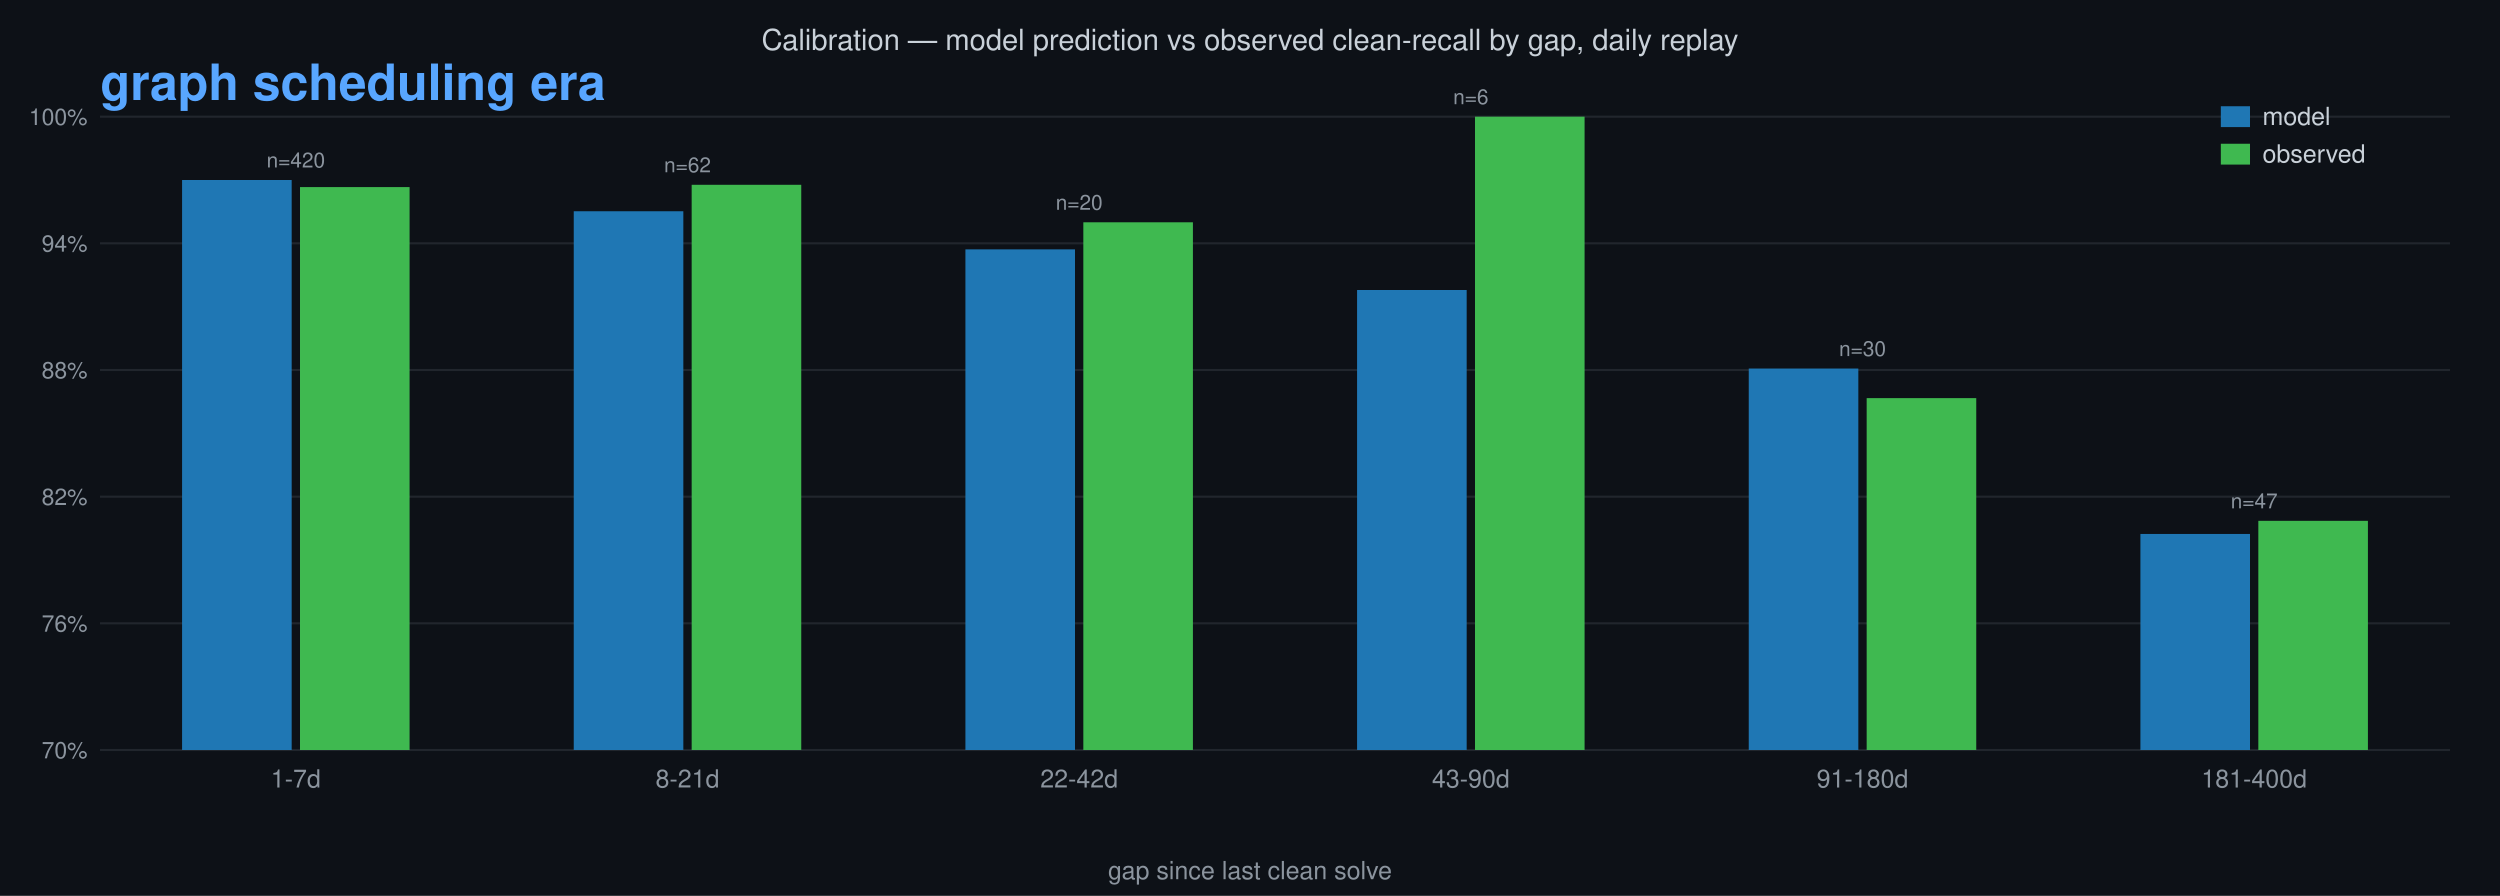
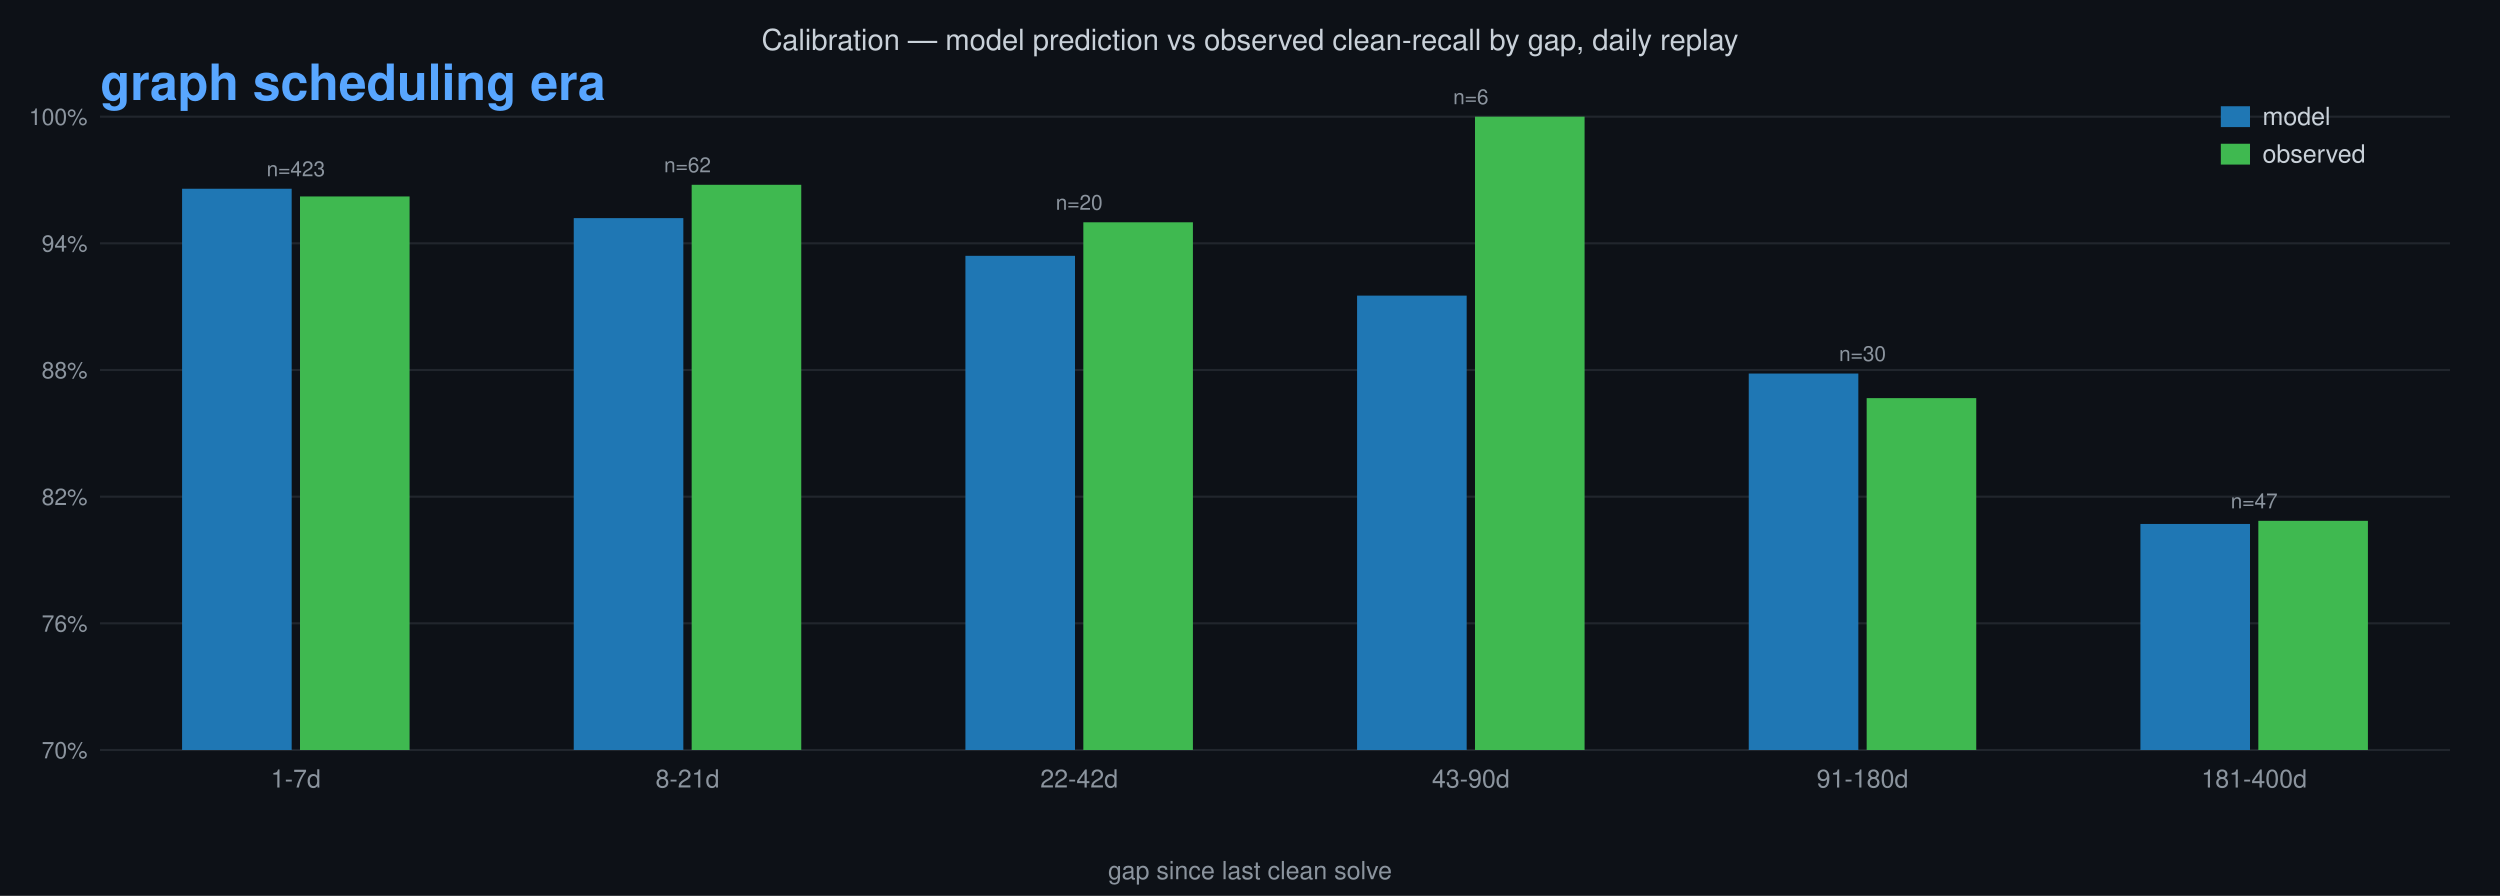
<svg xmlns="http://www.w3.org/2000/svg" viewBox="0 0 1200 430" font-family="Helvetica,sans-serif">
  <rect width="1200" height="430" fill="#0d1117" />
  <text x="600" y="24" text-anchor="middle" font-size="14" fill="#c9d1d9">Calibration — model prediction vs observed clean-recall by gap, daily replay</text>
-   <text x="48" y="48" text-anchor="start" font-size="24" font-weight="bold" fill="#8b949e" opacity="0">pre graph scheduling era<animate attributeName="opacity" calcMode="discrete" values="1;0" keyTimes="0;0.828" dur="10.0s" repeatCount="indefinite" />
+   <text x="48" y="48" text-anchor="start" font-size="24" font-weight="bold" fill="#8b949e" opacity="0">pre graph scheduling era<animate attributeName="opacity" calcMode="discrete" values="1;0" keyTimes="0;0.823" dur="10.0s" repeatCount="indefinite" />
  </text>
-   <text x="48" y="48" text-anchor="start" font-size="24" font-weight="bold" fill="#58a6ff" opacity="1">graph scheduling era<animate attributeName="opacity" calcMode="discrete" values="0;1" keyTimes="0;0.828" dur="10.0s" repeatCount="indefinite" />
+   <text x="48" y="48" text-anchor="start" font-size="24" font-weight="bold" fill="#58a6ff" opacity="1">graph scheduling era<animate attributeName="opacity" calcMode="discrete" values="0;1" keyTimes="0;0.823" dur="10.0s" repeatCount="indefinite" />
  </text>
  <line x1="48" y1="360.0" x2="1176" y2="360.0" stroke="#21262d" stroke-width="1" />
  <text x="42" y="364.0" text-anchor="end" font-size="11" fill="#8b949e">70%</text>
  <line x1="48" y1="299.2" x2="1176" y2="299.2" stroke="#21262d" stroke-width="1" />
  <text x="42" y="303.2" text-anchor="end" font-size="11" fill="#8b949e">76%</text>
  <line x1="48" y1="238.4" x2="1176" y2="238.4" stroke="#21262d" stroke-width="1" />
  <text x="42" y="242.4" text-anchor="end" font-size="11" fill="#8b949e">82%</text>
  <line x1="48" y1="177.6" x2="1176" y2="177.6" stroke="#21262d" stroke-width="1" />
  <text x="42" y="181.6" text-anchor="end" font-size="11" fill="#8b949e">88%</text>
  <line x1="48" y1="116.8" x2="1176" y2="116.8" stroke="#21262d" stroke-width="1" />
  <text x="42" y="120.8" text-anchor="end" font-size="11" fill="#8b949e">94%</text>
  <line x1="48" y1="56.0" x2="1176" y2="56.0" stroke="#21262d" stroke-width="1" />
  <text x="42" y="60.0" text-anchor="end" font-size="11" fill="#8b949e">100%</text>
-   <rect x="87.4" y="86.4" width="52.6" height="273.6" fill="#1f77b4">
-     <animate attributeName="y" calcMode="discrete" values="360.0;85.1;86.0;85.5;85.9;86.2;86.3;86.5;87.3;87.1;87.2;87.4;87.3;87.4;87.3;87.1;87.0;86.9;86.8;86.7;86.8;86.7;86.8;86.7;86.6;86.5;86.4" keyTimes="0;0.006;0.01;0.024;0.037;0.041;0.05;0.051;0.067;0.075;0.079;0.088;0.092;0.114;0.125;0.144;0.165;0.198;0.211;0.293;0.335;0.36;0.376;0.411;0.524;0.595;0.66" dur="10.0s" repeatCount="indefinite" />
-     <animate attributeName="height" calcMode="discrete" values="0.0;274.9;274.0;274.5;274.1;273.8;273.7;273.5;272.7;272.9;272.8;272.6;272.7;272.6;272.7;272.9;273.0;273.1;273.2;273.3;273.2;273.3;273.2;273.3;273.4;273.5;273.6" keyTimes="0;0.006;0.01;0.024;0.037;0.041;0.05;0.051;0.067;0.075;0.079;0.088;0.092;0.114;0.125;0.144;0.165;0.198;0.211;0.293;0.335;0.36;0.376;0.411;0.524;0.595;0.66" dur="10.0s" repeatCount="indefinite" />
+   <rect x="87.4" y="90.6" width="52.6" height="269.4" fill="#1f77b4">
+     <animate attributeName="y" calcMode="discrete" values="360.0;89.3;90.1;89.7;90.0;90.3;90.4;90.6;91.4;91.2;91.3;91.4;91.2;91.1;91.0;90.9;90.8;90.9;90.8;90.7;90.6;90.7;90.6" keyTimes="0;0.006;0.01;0.024;0.036;0.04;0.049;0.051;0.067;0.075;0.079;0.088;0.144;0.164;0.197;0.21;0.308;0.333;0.521;0.592;0.663;0.69;0.744" dur="10.0s" repeatCount="indefinite" />
+     <animate attributeName="height" calcMode="discrete" values="0.0;270.7;269.9;270.3;270.0;269.7;269.6;269.4;268.6;268.8;268.7;268.6;268.8;268.9;269.0;269.1;269.2;269.1;269.2;269.3;269.4;269.3;269.4" keyTimes="0;0.006;0.01;0.024;0.036;0.04;0.049;0.051;0.067;0.075;0.079;0.088;0.144;0.164;0.197;0.21;0.308;0.333;0.521;0.592;0.663;0.69;0.744" dur="10.0s" repeatCount="indefinite" />
  </rect>
-   <rect x="144.0" y="89.8" width="52.6" height="270.2" fill="#3fb950">
-     <animate attributeName="y" calcMode="discrete" values="360.0;56.0;69.9;80.1;77.1;76.1;75.1;73.8;72.1;71.0;70.2;69.9;83.2;82.2;81.2;86.0;84.5;83.5;83.0;82.3;81.5;80.0;79.2;87.0;85.7;84.1;83.2;82.7;81.8;81.4;80.5;83.0;82.7;82.2;81.7;84.0;83.6;83.0;82.1;81.9;81.3;83.5;83.0;82.5;82.3;82.2;82.1;82.0;81.9;81.7;81.6;81.5;81.3;81.1;85.8;85.6;85.4;85.2;89.8" keyTimes="0;0.006;0.125;0.144;0.165;0.189;0.198;0.211;0.229;0.279;0.293;0.31;0.325;0.335;0.341;0.36;0.376;0.393;0.401;0.411;0.421;0.431;0.442;0.451;0.463;0.473;0.488;0.504;0.513;0.524;0.536;0.549;0.564;0.571;0.581;0.595;0.614;0.623;0.641;0.651;0.66;0.667;0.68;0.688;0.696;0.748;0.75;0.751;0.777;0.81;0.846;0.851;0.864;0.872;0.878;0.887;0.896;0.901;0.916" dur="10.0s" repeatCount="indefinite" />
-     <animate attributeName="height" calcMode="discrete" values="0.0;304.0;290.1;279.9;282.9;283.9;284.9;286.2;287.9;289.0;289.8;290.1;276.8;277.8;278.8;274.0;275.5;276.5;277.0;277.7;278.5;280.0;280.8;273.0;274.3;275.9;276.8;277.3;278.2;278.6;279.5;277.0;277.3;277.8;278.3;276.0;276.4;277.0;277.9;278.1;278.7;276.5;277.0;277.5;277.7;277.8;277.9;278.0;278.1;278.3;278.4;278.5;278.7;278.9;274.2;274.4;274.6;274.8;270.2" keyTimes="0;0.006;0.125;0.144;0.165;0.189;0.198;0.211;0.229;0.279;0.293;0.31;0.325;0.335;0.341;0.36;0.376;0.393;0.401;0.411;0.421;0.431;0.442;0.451;0.463;0.473;0.488;0.504;0.513;0.524;0.536;0.549;0.564;0.571;0.581;0.595;0.614;0.623;0.641;0.651;0.66;0.667;0.68;0.688;0.696;0.748;0.75;0.751;0.777;0.81;0.846;0.851;0.864;0.872;0.878;0.887;0.896;0.901;0.916" dur="10.0s" repeatCount="indefinite" />
+   <rect x="144.0" y="94.3" width="52.6" height="265.7" fill="#3fb950">
+     <animate attributeName="y" calcMode="discrete" values="360.0;56.0;69.9;80.1;77.1;76.1;75.1;73.8;72.1;71.0;70.2;69.9;83.2;82.2;81.2;86.0;84.5;83.5;83.0;82.3;81.5;80.0;79.2;87.0;85.7;84.1;83.2;82.7;81.8;81.4;80.5;83.0;82.7;82.2;81.7;84.0;83.6;83.0;82.1;81.9;81.3;83.5;83.0;82.5;82.3;82.2;82.1;82.0;81.9;81.7;81.6;81.5;81.3;81.1;85.8;85.6;85.4;85.2;89.7;94.3" keyTimes="0;0.006;0.125;0.144;0.164;0.188;0.197;0.21;0.227;0.277;0.291;0.308;0.323;0.333;0.339;0.358;0.374;0.391;0.398;0.408;0.419;0.429;0.439;0.448;0.46;0.47;0.486;0.501;0.51;0.521;0.533;0.546;0.561;0.567;0.578;0.592;0.611;0.62;0.637;0.648;0.657;0.663;0.676;0.684;0.692;0.744;0.746;0.747;0.772;0.805;0.841;0.846;0.859;0.867;0.873;0.882;0.891;0.895;0.911;0.918" dur="10.0s" repeatCount="indefinite" />
+     <animate attributeName="height" calcMode="discrete" values="0.0;304.0;290.1;279.9;282.9;283.9;284.9;286.2;287.9;289.0;289.8;290.1;276.8;277.8;278.8;274.0;275.5;276.5;277.0;277.7;278.5;280.0;280.8;273.0;274.3;275.9;276.8;277.3;278.2;278.6;279.5;277.0;277.3;277.8;278.3;276.0;276.4;277.0;277.9;278.1;278.7;276.5;277.0;277.5;277.7;277.8;277.9;278.0;278.1;278.3;278.4;278.5;278.7;278.9;274.2;274.4;274.6;274.8;270.3;265.7" keyTimes="0;0.006;0.125;0.144;0.164;0.188;0.197;0.21;0.227;0.277;0.291;0.308;0.323;0.333;0.339;0.358;0.374;0.391;0.398;0.408;0.419;0.429;0.439;0.448;0.46;0.47;0.486;0.501;0.51;0.521;0.533;0.546;0.561;0.567;0.578;0.592;0.611;0.62;0.637;0.648;0.657;0.663;0.676;0.684;0.692;0.744;0.746;0.747;0.772;0.805;0.841;0.846;0.859;0.867;0.873;0.882;0.891;0.895;0.911;0.918" dur="10.0s" repeatCount="indefinite" />
  </rect>
  <text x="142.0" y="378" text-anchor="middle" font-size="12" fill="#8b949e">1-7d</text>
-   <text x="142.0" y="80.4" text-anchor="middle" font-size="10" fill="#8b949e" opacity="1">n=420<animate attributeName="opacity" calcMode="discrete" values="0;1" keyTimes="0;0.916" dur="10.0s" repeatCount="indefinite" />
+   <text x="142.0" y="84.6" text-anchor="middle" font-size="10" fill="#8b949e" opacity="1">n=423<animate attributeName="opacity" calcMode="discrete" values="0;1" keyTimes="0;0.918" dur="10.0s" repeatCount="indefinite" />
  </text>
-   <rect x="275.4" y="101.4" width="52.6" height="258.6" fill="#1f77b4">
-     <animate attributeName="y" calcMode="discrete" values="360.0;97.3;99.7;98.7;100.1;100.9;102.7;102.0;102.6;103.9;104.7;105.6;104.1;104.4;104.8;104.2;103.7;103.1;102.9;102.7;103.1;103.4;103.2;103.1;103.2;103.1;103.0;102.8;102.4;102.2;102.1;101.7;101.4" keyTimes="0;0.062;0.075;0.079;0.092;0.114;0.125;0.144;0.189;0.198;0.211;0.279;0.293;0.325;0.341;0.36;0.376;0.401;0.411;0.421;0.442;0.451;0.463;0.473;0.488;0.549;0.571;0.581;0.623;0.667;0.688;0.701;0.901" dur="10.0s" repeatCount="indefinite" />
-     <animate attributeName="height" calcMode="discrete" values="0.0;262.7;260.3;261.3;259.9;259.1;257.3;258.0;257.4;256.1;255.3;254.4;255.9;255.6;255.2;255.8;256.3;256.9;257.1;257.3;256.9;256.6;256.8;256.9;256.8;256.9;257.0;257.2;257.6;257.8;257.9;258.3;258.6" keyTimes="0;0.062;0.075;0.079;0.092;0.114;0.125;0.144;0.189;0.198;0.211;0.279;0.293;0.325;0.341;0.36;0.376;0.401;0.411;0.421;0.442;0.451;0.463;0.473;0.488;0.549;0.571;0.581;0.623;0.667;0.688;0.701;0.901" dur="10.0s" repeatCount="indefinite" />
+   <rect x="275.4" y="104.7" width="52.6" height="255.3" fill="#1f77b4">
+     <animate attributeName="y" calcMode="discrete" values="360.0;100.6;102.8;101.9;103.1;103.9;105.5;104.9;105.4;106.7;107.4;108.2;106.8;106.9;107.1;107.5;107.0;106.5;106.0;105.8;105.6;105.7;106.1;106.4;106.2;106.1;106.2;106.1;106.0;105.8;105.5;105.3;105.2;104.9;104.7" keyTimes="0;0.062;0.075;0.079;0.092;0.113;0.125;0.144;0.188;0.197;0.21;0.277;0.291;0.308;0.323;0.339;0.358;0.374;0.398;0.408;0.419;0.429;0.439;0.448;0.46;0.47;0.486;0.546;0.567;0.578;0.62;0.663;0.684;0.697;0.895" dur="10.0s" repeatCount="indefinite" />
+     <animate attributeName="height" calcMode="discrete" values="0.0;259.4;257.2;258.1;256.9;256.1;254.5;255.1;254.6;253.3;252.6;251.8;253.2;253.1;252.9;252.5;253.0;253.5;254.0;254.2;254.4;254.3;253.9;253.6;253.8;253.9;253.8;253.9;254.0;254.2;254.5;254.7;254.8;255.1;255.3" keyTimes="0;0.062;0.075;0.079;0.092;0.113;0.125;0.144;0.188;0.197;0.21;0.277;0.291;0.308;0.323;0.339;0.358;0.374;0.398;0.408;0.419;0.429;0.439;0.448;0.46;0.47;0.486;0.546;0.567;0.578;0.62;0.663;0.684;0.697;0.895" dur="10.0s" repeatCount="indefinite" />
  </rect>
  <rect x="332.0" y="88.7" width="52.6" height="271.3" fill="#3fb950">
-     <animate attributeName="y" calcMode="discrete" values="360.0;56.0;102.1;98.2;92.2;89.8;88.7;87.7;85.0;81.3;80.7;79.6;100.1;98.2;97.4;96.5;95.7;95.0;92.2;90.9;90.4;89.2;88.7" keyTimes="0;0.062;0.341;0.36;0.376;0.401;0.411;0.421;0.431;0.442;0.451;0.463;0.473;0.488;0.504;0.549;0.571;0.581;0.623;0.667;0.688;0.701;0.901" dur="10.0s" repeatCount="indefinite" />
-     <animate attributeName="height" calcMode="discrete" values="0.0;304.0;257.9;261.8;267.8;270.2;271.3;272.3;275.0;278.7;279.3;280.4;259.9;261.8;262.6;263.5;264.3;265.0;267.8;269.1;269.6;270.8;271.3" keyTimes="0;0.062;0.341;0.36;0.376;0.401;0.411;0.421;0.431;0.442;0.451;0.463;0.473;0.488;0.504;0.549;0.571;0.581;0.623;0.667;0.688;0.701;0.901" dur="10.0s" repeatCount="indefinite" />
+     <animate attributeName="y" calcMode="discrete" values="360.0;56.0;102.1;98.2;92.2;89.8;88.7;87.7;85.0;81.3;80.7;79.6;100.1;98.2;97.4;96.5;95.7;95.0;92.2;90.9;90.4;89.2;88.7" keyTimes="0;0.062;0.339;0.358;0.374;0.398;0.408;0.419;0.429;0.439;0.448;0.46;0.47;0.486;0.501;0.546;0.567;0.578;0.62;0.663;0.684;0.697;0.895" dur="10.0s" repeatCount="indefinite" />
+     <animate attributeName="height" calcMode="discrete" values="0.0;304.0;257.9;261.8;267.8;270.2;271.3;272.3;275.0;278.7;279.3;280.4;259.9;261.8;262.6;263.5;264.3;265.0;267.8;269.1;269.6;270.8;271.3" keyTimes="0;0.062;0.339;0.358;0.374;0.398;0.408;0.419;0.429;0.439;0.448;0.46;0.47;0.486;0.501;0.546;0.567;0.578;0.62;0.663;0.684;0.697;0.895" dur="10.0s" repeatCount="indefinite" />
  </rect>
  <text x="330.0" y="378" text-anchor="middle" font-size="12" fill="#8b949e">8-21d</text>
-   <text x="330.0" y="82.7" text-anchor="middle" font-size="10" fill="#8b949e" opacity="1">n=62<animate attributeName="opacity" calcMode="discrete" values="0;1" keyTimes="0;0.916" dur="10.0s" repeatCount="indefinite" />
+   <text x="330.0" y="82.7" text-anchor="middle" font-size="10" fill="#8b949e" opacity="1">n=62<animate attributeName="opacity" calcMode="discrete" values="0;1" keyTimes="0;0.918" dur="10.0s" repeatCount="indefinite" />
  </text>
-   <rect x="463.4" y="119.7" width="52.6" height="240.3" fill="#1f77b4">
-     <animate attributeName="y" calcMode="discrete" values="360.0;124.6;121.4;123.8;128.1;129.5;125.9;123.9;120.8;116.9;116.8;118.3;119.7" keyTimes="0;0.36;0.401;0.536;0.595;0.614;0.704;0.767;0.771;0.828;0.843;0.878;0.887" dur="10.0s" repeatCount="indefinite" />
-     <animate attributeName="height" calcMode="discrete" values="0.0;235.4;238.6;236.2;231.9;230.5;234.1;236.1;239.2;243.1;243.2;241.7;240.3" keyTimes="0;0.36;0.401;0.536;0.595;0.614;0.704;0.767;0.771;0.828;0.843;0.878;0.887" dur="10.0s" repeatCount="indefinite" />
+   <rect x="463.4" y="122.8" width="52.6" height="237.2" fill="#1f77b4">
+     <animate attributeName="y" calcMode="discrete" values="360.0;125.7;122.9;125.0;129.0;130.3;127.3;125.7;123.2;120.1;121.5;122.8" keyTimes="0;0.358;0.398;0.533;0.592;0.611;0.7;0.763;0.767;0.823;0.873;0.882" dur="10.0s" repeatCount="indefinite" />
+     <animate attributeName="height" calcMode="discrete" values="0.0;234.3;237.1;235.0;231.0;229.7;232.7;234.3;236.8;239.9;238.5;237.2" keyTimes="0;0.358;0.398;0.533;0.592;0.611;0.7;0.763;0.767;0.823;0.873;0.882" dur="10.0s" repeatCount="indefinite" />
  </rect>
  <rect x="520.0" y="106.7" width="52.6" height="253.3" fill="#3fb950">
-     <animate attributeName="y" calcMode="discrete" values="360.0;56.0;224.9;200.8;182.7;168.6;140.4;119.3;115.6;112.3;106.7" keyTimes="0;0.36;0.595;0.614;0.704;0.767;0.771;0.828;0.843;0.878;0.887" dur="10.0s" repeatCount="indefinite" />
-     <animate attributeName="height" calcMode="discrete" values="0.0;304.0;135.1;159.2;177.3;191.4;219.6;240.7;244.4;247.7;253.3" keyTimes="0;0.36;0.595;0.614;0.704;0.767;0.771;0.828;0.843;0.878;0.887" dur="10.0s" repeatCount="indefinite" />
+     <animate attributeName="y" calcMode="discrete" values="360.0;56.0;224.9;200.8;182.7;168.6;140.4;119.3;115.6;112.3;106.7" keyTimes="0;0.358;0.592;0.611;0.7;0.763;0.767;0.823;0.838;0.873;0.882" dur="10.0s" repeatCount="indefinite" />
+     <animate attributeName="height" calcMode="discrete" values="0.0;304.0;135.1;159.2;177.3;191.4;219.6;240.7;244.4;247.7;253.3" keyTimes="0;0.358;0.592;0.611;0.7;0.763;0.767;0.823;0.838;0.873;0.882" dur="10.0s" repeatCount="indefinite" />
  </rect>
  <text x="518.0" y="378" text-anchor="middle" font-size="12" fill="#8b949e">22-42d</text>
-   <text x="518.0" y="100.7" text-anchor="middle" font-size="10" fill="#8b949e" opacity="1">n=20<animate attributeName="opacity" calcMode="discrete" values="0;1" keyTimes="0;0.916" dur="10.0s" repeatCount="indefinite" />
+   <text x="518.0" y="100.7" text-anchor="middle" font-size="10" fill="#8b949e" opacity="1">n=20<animate attributeName="opacity" calcMode="discrete" values="0;1" keyTimes="0;0.918" dur="10.0s" repeatCount="indefinite" />
  </text>
-   <rect x="651.4" y="139.2" width="52.6" height="220.8" fill="#1f77b4">
-     <animate attributeName="y" calcMode="discrete" values="360.0;144.9;144.2;145.3;139.2" keyTimes="0;0.595;0.614;0.688;0.801" dur="10.0s" repeatCount="indefinite" />
-     <animate attributeName="height" calcMode="discrete" values="0.0;215.1;215.8;214.7;220.8" keyTimes="0;0.595;0.614;0.688;0.801" dur="10.0s" repeatCount="indefinite" />
+   <rect x="651.4" y="141.9" width="52.6" height="218.1" fill="#1f77b4">
+     <animate attributeName="y" calcMode="discrete" values="360.0;144.6;144.1;145.0;141.9" keyTimes="0;0.592;0.611;0.684;0.796" dur="10.0s" repeatCount="indefinite" />
+     <animate attributeName="height" calcMode="discrete" values="0.0;215.4;215.9;215.0;218.1" keyTimes="0;0.592;0.611;0.684;0.796" dur="10.0s" repeatCount="indefinite" />
  </rect>
  <rect x="708.0" y="56.0" width="52.6" height="304.0" fill="#3fb950">
-     <animate attributeName="y" calcMode="discrete" values="360.0;56.0" keyTimes="0;0.595" dur="10.0s" repeatCount="indefinite" />
-     <animate attributeName="height" calcMode="discrete" values="0.0;304.0" keyTimes="0;0.595" dur="10.0s" repeatCount="indefinite" />
+     <animate attributeName="y" calcMode="discrete" values="360.0;56.0" keyTimes="0;0.592" dur="10.0s" repeatCount="indefinite" />
+     <animate attributeName="height" calcMode="discrete" values="0.0;304.0" keyTimes="0;0.592" dur="10.0s" repeatCount="indefinite" />
  </rect>
  <text x="706.0" y="378" text-anchor="middle" font-size="12" fill="#8b949e">43-90d</text>
-   <text x="706.0" y="50.0" text-anchor="middle" font-size="10" fill="#8b949e" opacity="1">n=6<animate attributeName="opacity" calcMode="discrete" values="0;1" keyTimes="0;0.916" dur="10.0s" repeatCount="indefinite" />
+   <text x="706.0" y="50.0" text-anchor="middle" font-size="10" fill="#8b949e" opacity="1">n=6<animate attributeName="opacity" calcMode="discrete" values="0;1" keyTimes="0;0.918" dur="10.0s" repeatCount="indefinite" />
  </text>
-   <rect x="839.4" y="176.9" width="52.6" height="183.1" fill="#1f77b4">
-     <animate attributeName="y" calcMode="discrete" values="360.0;152.5;166.3;168.5;173.0;179.0;180.1;183.4;179.2;175.3;174.8;173.9;171.3;171.9;172.2;172.6;173.3;176.0;176.9" keyTimes="0;0.739;0.743;0.748;0.75;0.751;0.757;0.766;0.769;0.801;0.81;0.828;0.846;0.851;0.864;0.878;0.896;0.901;0.916" dur="10.0s" repeatCount="indefinite" />
-     <animate attributeName="height" calcMode="discrete" values="0.0;207.5;193.7;191.5;187.0;181.0;179.9;176.6;180.8;184.7;185.2;186.1;188.7;188.1;187.8;187.4;186.7;184.0;183.1" keyTimes="0;0.739;0.743;0.748;0.75;0.751;0.757;0.766;0.769;0.801;0.81;0.828;0.846;0.851;0.864;0.878;0.896;0.901;0.916" dur="10.0s" repeatCount="indefinite" />
+   <rect x="839.4" y="179.3" width="52.6" height="180.7" fill="#1f77b4">
+     <animate attributeName="y" calcMode="discrete" values="360.0;159.5;170.8;172.6;176.2;181.4;182.4;185.2;181.8;178.2;177.7;177.1;174.8;175.2;175.5;175.7;176.3;178.6;179.3" keyTimes="0;0.735;0.739;0.744;0.746;0.747;0.752;0.761;0.764;0.796;0.805;0.823;0.841;0.846;0.859;0.873;0.891;0.895;0.911" dur="10.0s" repeatCount="indefinite" />
+     <animate attributeName="height" calcMode="discrete" values="0.0;200.5;189.2;187.4;183.8;178.6;177.6;174.8;178.2;181.8;182.3;182.9;185.2;184.8;184.5;184.3;183.7;181.4;180.7" keyTimes="0;0.735;0.739;0.744;0.746;0.747;0.752;0.761;0.764;0.796;0.805;0.823;0.841;0.846;0.859;0.873;0.891;0.895;0.911" dur="10.0s" repeatCount="indefinite" />
  </rect>
  <rect x="896.0" y="191.1" width="52.6" height="168.9" fill="#3fb950">
-     <animate attributeName="y" calcMode="discrete" values="360.0;56.0;128.4;119.3;162.7;157.3;152.5;148.1;144.1;140.4;172.9;168.6;160.8;191.1" keyTimes="0;0.739;0.766;0.769;0.801;0.81;0.828;0.846;0.851;0.864;0.878;0.896;0.901;0.916" dur="10.0s" repeatCount="indefinite" />
-     <animate attributeName="height" calcMode="discrete" values="0.0;304.0;231.6;240.7;197.3;202.7;207.5;211.9;215.9;219.6;187.1;191.4;199.2;168.9" keyTimes="0;0.739;0.766;0.769;0.801;0.81;0.828;0.846;0.851;0.864;0.878;0.896;0.901;0.916" dur="10.0s" repeatCount="indefinite" />
+     <animate attributeName="y" calcMode="discrete" values="360.0;56.0;128.4;119.3;162.7;157.3;152.5;148.1;144.1;140.4;172.9;168.6;160.8;191.1" keyTimes="0;0.735;0.761;0.764;0.796;0.805;0.823;0.841;0.846;0.859;0.873;0.891;0.895;0.911" dur="10.0s" repeatCount="indefinite" />
+     <animate attributeName="height" calcMode="discrete" values="0.0;304.0;231.6;240.7;197.3;202.7;207.5;211.9;215.9;219.6;187.1;191.4;199.2;168.9" keyTimes="0;0.735;0.761;0.764;0.796;0.805;0.823;0.841;0.846;0.859;0.873;0.891;0.895;0.911" dur="10.0s" repeatCount="indefinite" />
  </rect>
  <text x="894.0" y="378" text-anchor="middle" font-size="12" fill="#8b949e">91-180d</text>
-   <text x="894.0" y="170.9" text-anchor="middle" font-size="10" fill="#8b949e" opacity="1">n=30<animate attributeName="opacity" calcMode="discrete" values="0;1" keyTimes="0;0.916" dur="10.0s" repeatCount="indefinite" />
+   <text x="894.0" y="173.3" text-anchor="middle" font-size="10" fill="#8b949e" opacity="1">n=30<animate attributeName="opacity" calcMode="discrete" values="0;1" keyTimes="0;0.918" dur="10.0s" repeatCount="indefinite" />
  </text>
-   <rect x="1027.4" y="256.3" width="52.6" height="103.7" fill="#1f77b4">
-     <animate attributeName="y" calcMode="discrete" values="360.0;238.3;242.6;237.9;251.9;244.0;246.2;249.9;254.2;255.1;256.8;256.7;257.3;256.8;256.3" keyTimes="0;0.767;0.769;0.801;0.81;0.828;0.843;0.846;0.851;0.864;0.872;0.878;0.887;0.896;0.901" dur="10.0s" repeatCount="indefinite" />
-     <animate attributeName="height" calcMode="discrete" values="0.0;121.7;117.4;122.1;108.1;116.0;113.8;110.1;105.8;104.9;103.2;103.3;102.7;103.2;103.7" keyTimes="0;0.767;0.769;0.801;0.81;0.828;0.843;0.846;0.851;0.864;0.872;0.878;0.887;0.896;0.901" dur="10.0s" repeatCount="indefinite" />
+   <rect x="1027.4" y="251.5" width="52.6" height="108.5" fill="#1f77b4">
+     <animate attributeName="y" calcMode="discrete" values="360.0;232.3;236.4;233.4;246.0;240.5;242.3;245.5;249.4;250.2;251.6;251.7;252.3;251.9;251.5" keyTimes="0;0.763;0.764;0.796;0.805;0.823;0.838;0.841;0.846;0.859;0.867;0.873;0.882;0.891;0.895" dur="10.0s" repeatCount="indefinite" />
+     <animate attributeName="height" calcMode="discrete" values="0.0;127.7;123.6;126.6;114.0;119.5;117.7;114.5;110.6;109.8;108.4;108.3;107.7;108.1;108.5" keyTimes="0;0.763;0.764;0.796;0.805;0.823;0.838;0.841;0.846;0.859;0.867;0.873;0.882;0.891;0.895" dur="10.0s" repeatCount="indefinite" />
  </rect>
  <rect x="1084.0" y="250.0" width="52.6" height="110.0" fill="#3fb950">
-     <animate attributeName="y" calcMode="discrete" values="360.0;56.0;258.7;234.8;224.9;258.7;211.9;195.8;214.3;229.7;253.7;263.3;250.0" keyTimes="0;0.767;0.81;0.828;0.843;0.846;0.851;0.864;0.872;0.878;0.887;0.896;0.901" dur="10.0s" repeatCount="indefinite" />
-     <animate attributeName="height" calcMode="discrete" values="0.0;304.0;101.3;125.2;135.1;101.3;148.1;164.2;145.7;130.3;106.3;96.7;110.0" keyTimes="0;0.767;0.81;0.828;0.843;0.846;0.851;0.864;0.872;0.878;0.887;0.896;0.901" dur="10.0s" repeatCount="indefinite" />
+     <animate attributeName="y" calcMode="discrete" values="360.0;56.0;258.7;234.8;224.9;258.7;211.9;195.8;214.3;229.7;253.7;263.3;250.0" keyTimes="0;0.763;0.805;0.823;0.838;0.841;0.846;0.859;0.867;0.873;0.882;0.891;0.895" dur="10.0s" repeatCount="indefinite" />
+     <animate attributeName="height" calcMode="discrete" values="0.0;304.0;101.3;125.2;135.1;101.3;148.1;164.2;145.7;130.3;106.3;96.7;110.0" keyTimes="0;0.763;0.805;0.823;0.838;0.841;0.846;0.859;0.867;0.873;0.882;0.891;0.895" dur="10.0s" repeatCount="indefinite" />
  </rect>
  <text x="1082.0" y="378" text-anchor="middle" font-size="12" fill="#8b949e">181-400d</text>
-   <text x="1082.0" y="244.0" text-anchor="middle" font-size="10" fill="#8b949e" opacity="1">n=47<animate attributeName="opacity" calcMode="discrete" values="0;1" keyTimes="0;0.916" dur="10.0s" repeatCount="indefinite" />
+   <text x="1082.0" y="244.0" text-anchor="middle" font-size="10" fill="#8b949e" opacity="1">n=47<animate attributeName="opacity" calcMode="discrete" values="0;1" keyTimes="0;0.918" dur="10.0s" repeatCount="indefinite" />
  </text>
  <rect x="1066" y="51" width="14" height="10" fill="#1f77b4" />
  <text x="1086" y="60" font-size="12" fill="#c9d1d9">model</text>
  <rect x="1066" y="69" width="14" height="10" fill="#3fb950" />
  <text x="1086" y="78" font-size="12" fill="#c9d1d9">observed</text>
  <text x="600" y="422" text-anchor="middle" font-size="12" fill="#8b949e">gap since last clean solve</text>
  <text x="1176" y="24" fill="#c9d1d9" font-size="14" text-anchor="end" opacity="0">sep '25<animate attributeName="opacity" calcMode="discrete" values="1;0" keyTimes="0;0.125" dur="10.0s" repeatCount="indefinite" />
  </text>
-   <text x="1176" y="24" fill="#c9d1d9" font-size="14" text-anchor="end" opacity="0">oct '25<animate attributeName="opacity" calcMode="discrete" values="0;1;0" keyTimes="0;0.125;0.564" dur="10.0s" repeatCount="indefinite" />
+   <text x="1176" y="24" fill="#c9d1d9" font-size="14" text-anchor="end" opacity="0">oct '25<animate attributeName="opacity" calcMode="discrete" values="0;1;0" keyTimes="0;0.125;0.561" dur="10.0s" repeatCount="indefinite" />
  </text>
-   <text x="1176" y="24" fill="#c9d1d9" font-size="14" text-anchor="end" opacity="0">nov '25<animate attributeName="opacity" calcMode="discrete" values="0;1;0" keyTimes="0;0.564;0.704" dur="10.0s" repeatCount="indefinite" />
+   <text x="1176" y="24" fill="#c9d1d9" font-size="14" text-anchor="end" opacity="0">nov '25<animate attributeName="opacity" calcMode="discrete" values="0;1;0" keyTimes="0;0.561;0.7" dur="10.0s" repeatCount="indefinite" />
  </text>
-   <text x="1176" y="24" fill="#c9d1d9" font-size="14" text-anchor="end" opacity="0">dec '25<animate attributeName="opacity" calcMode="discrete" values="0;1;0" keyTimes="0;0.704;0.715" dur="10.0s" repeatCount="indefinite" />
+   <text x="1176" y="24" fill="#c9d1d9" font-size="14" text-anchor="end" opacity="0">dec '25<animate attributeName="opacity" calcMode="discrete" values="0;1;0" keyTimes="0;0.7;0.71" dur="10.0s" repeatCount="indefinite" />
  </text>
-   <text x="1176" y="24" fill="#c9d1d9" font-size="14" text-anchor="end" opacity="0">jan '26<animate attributeName="opacity" calcMode="discrete" values="0;1;0" keyTimes="0;0.715;0.724" dur="10.0s" repeatCount="indefinite" />
+   <text x="1176" y="24" fill="#c9d1d9" font-size="14" text-anchor="end" opacity="0">jan '26<animate attributeName="opacity" calcMode="discrete" values="0;1;0" keyTimes="0;0.71;0.72" dur="10.0s" repeatCount="indefinite" />
  </text>
-   <text x="1176" y="24" fill="#c9d1d9" font-size="14" text-anchor="end" opacity="0">feb '26<animate attributeName="opacity" calcMode="discrete" values="0;1;0" keyTimes="0;0.724;0.733" dur="10.0s" repeatCount="indefinite" />
+   <text x="1176" y="24" fill="#c9d1d9" font-size="14" text-anchor="end" opacity="0">feb '26<animate attributeName="opacity" calcMode="discrete" values="0;1;0" keyTimes="0;0.72;0.729" dur="10.0s" repeatCount="indefinite" />
  </text>
-   <text x="1176" y="24" fill="#c9d1d9" font-size="14" text-anchor="end" opacity="0">mar '26<animate attributeName="opacity" calcMode="discrete" values="0;1;0" keyTimes="0;0.733;0.76" dur="10.0s" repeatCount="indefinite" />
+   <text x="1176" y="24" fill="#c9d1d9" font-size="14" text-anchor="end" opacity="0">mar '26<animate attributeName="opacity" calcMode="discrete" values="0;1;0" keyTimes="0;0.729;0.756" dur="10.0s" repeatCount="indefinite" />
  </text>
-   <text x="1176" y="24" fill="#c9d1d9" font-size="14" text-anchor="end" opacity="0">apr '26<animate attributeName="opacity" calcMode="discrete" values="0;1;0" keyTimes="0;0.76;0.781" dur="10.0s" repeatCount="indefinite" />
+   <text x="1176" y="24" fill="#c9d1d9" font-size="14" text-anchor="end" opacity="0">apr '26<animate attributeName="opacity" calcMode="discrete" values="0;1;0" keyTimes="0;0.756;0.776" dur="10.0s" repeatCount="indefinite" />
  </text>
-   <text x="1176" y="24" fill="#c9d1d9" font-size="14" text-anchor="end" opacity="0">may '26<animate attributeName="opacity" calcMode="discrete" values="0;1;0" keyTimes="0;0.781;0.79" dur="10.0s" repeatCount="indefinite" />
+   <text x="1176" y="24" fill="#c9d1d9" font-size="14" text-anchor="end" opacity="0">may '26<animate attributeName="opacity" calcMode="discrete" values="0;1;0" keyTimes="0;0.776;0.786" dur="10.0s" repeatCount="indefinite" />
  </text>
-   <text x="1176" y="24" fill="#c9d1d9" font-size="14" text-anchor="end" opacity="0">jun '26<animate attributeName="opacity" calcMode="discrete" values="0;1;0" keyTimes="0;0.79;0.8" dur="10.0s" repeatCount="indefinite" />
+   <text x="1176" y="24" fill="#c9d1d9" font-size="14" text-anchor="end" opacity="0">jun '26<animate attributeName="opacity" calcMode="discrete" values="0;1;0" keyTimes="0;0.786;0.795" dur="10.0s" repeatCount="indefinite" />
  </text>
-   <text x="1176" y="24" fill="#c9d1d9" font-size="14" text-anchor="end" opacity="0">jul '26<animate attributeName="opacity" calcMode="discrete" values="0;1;0" keyTimes="0;0.8;0.826" dur="10.0s" repeatCount="indefinite" />
+   <text x="1176" y="24" fill="#c9d1d9" font-size="14" text-anchor="end" opacity="0">jul '26<animate attributeName="opacity" calcMode="discrete" values="0;1;0" keyTimes="0;0.795;0.821" dur="10.0s" repeatCount="indefinite" />
  </text>
-   <text x="1176" y="24" fill="#c9d1d9" font-size="14" text-anchor="end" opacity="0">aug '26<animate attributeName="opacity" calcMode="discrete" values="0;1" keyTimes="0;0.826" dur="10.0s" repeatCount="indefinite" />
+   <text x="1176" y="24" fill="#c9d1d9" font-size="14" text-anchor="end" opacity="0">aug '26<animate attributeName="opacity" calcMode="discrete" values="0;1" keyTimes="0;0.821" dur="10.0s" repeatCount="indefinite" />
  </text>
  <rect width="1200" height="430" fill="#0d1117" opacity="0" pointer-events="none">
    <animate attributeName="opacity" calcMode="linear" values="0;0;1" keyTimes="0;0.92;1" dur="10.0s" repeatCount="indefinite" />
  </rect>
</svg>
